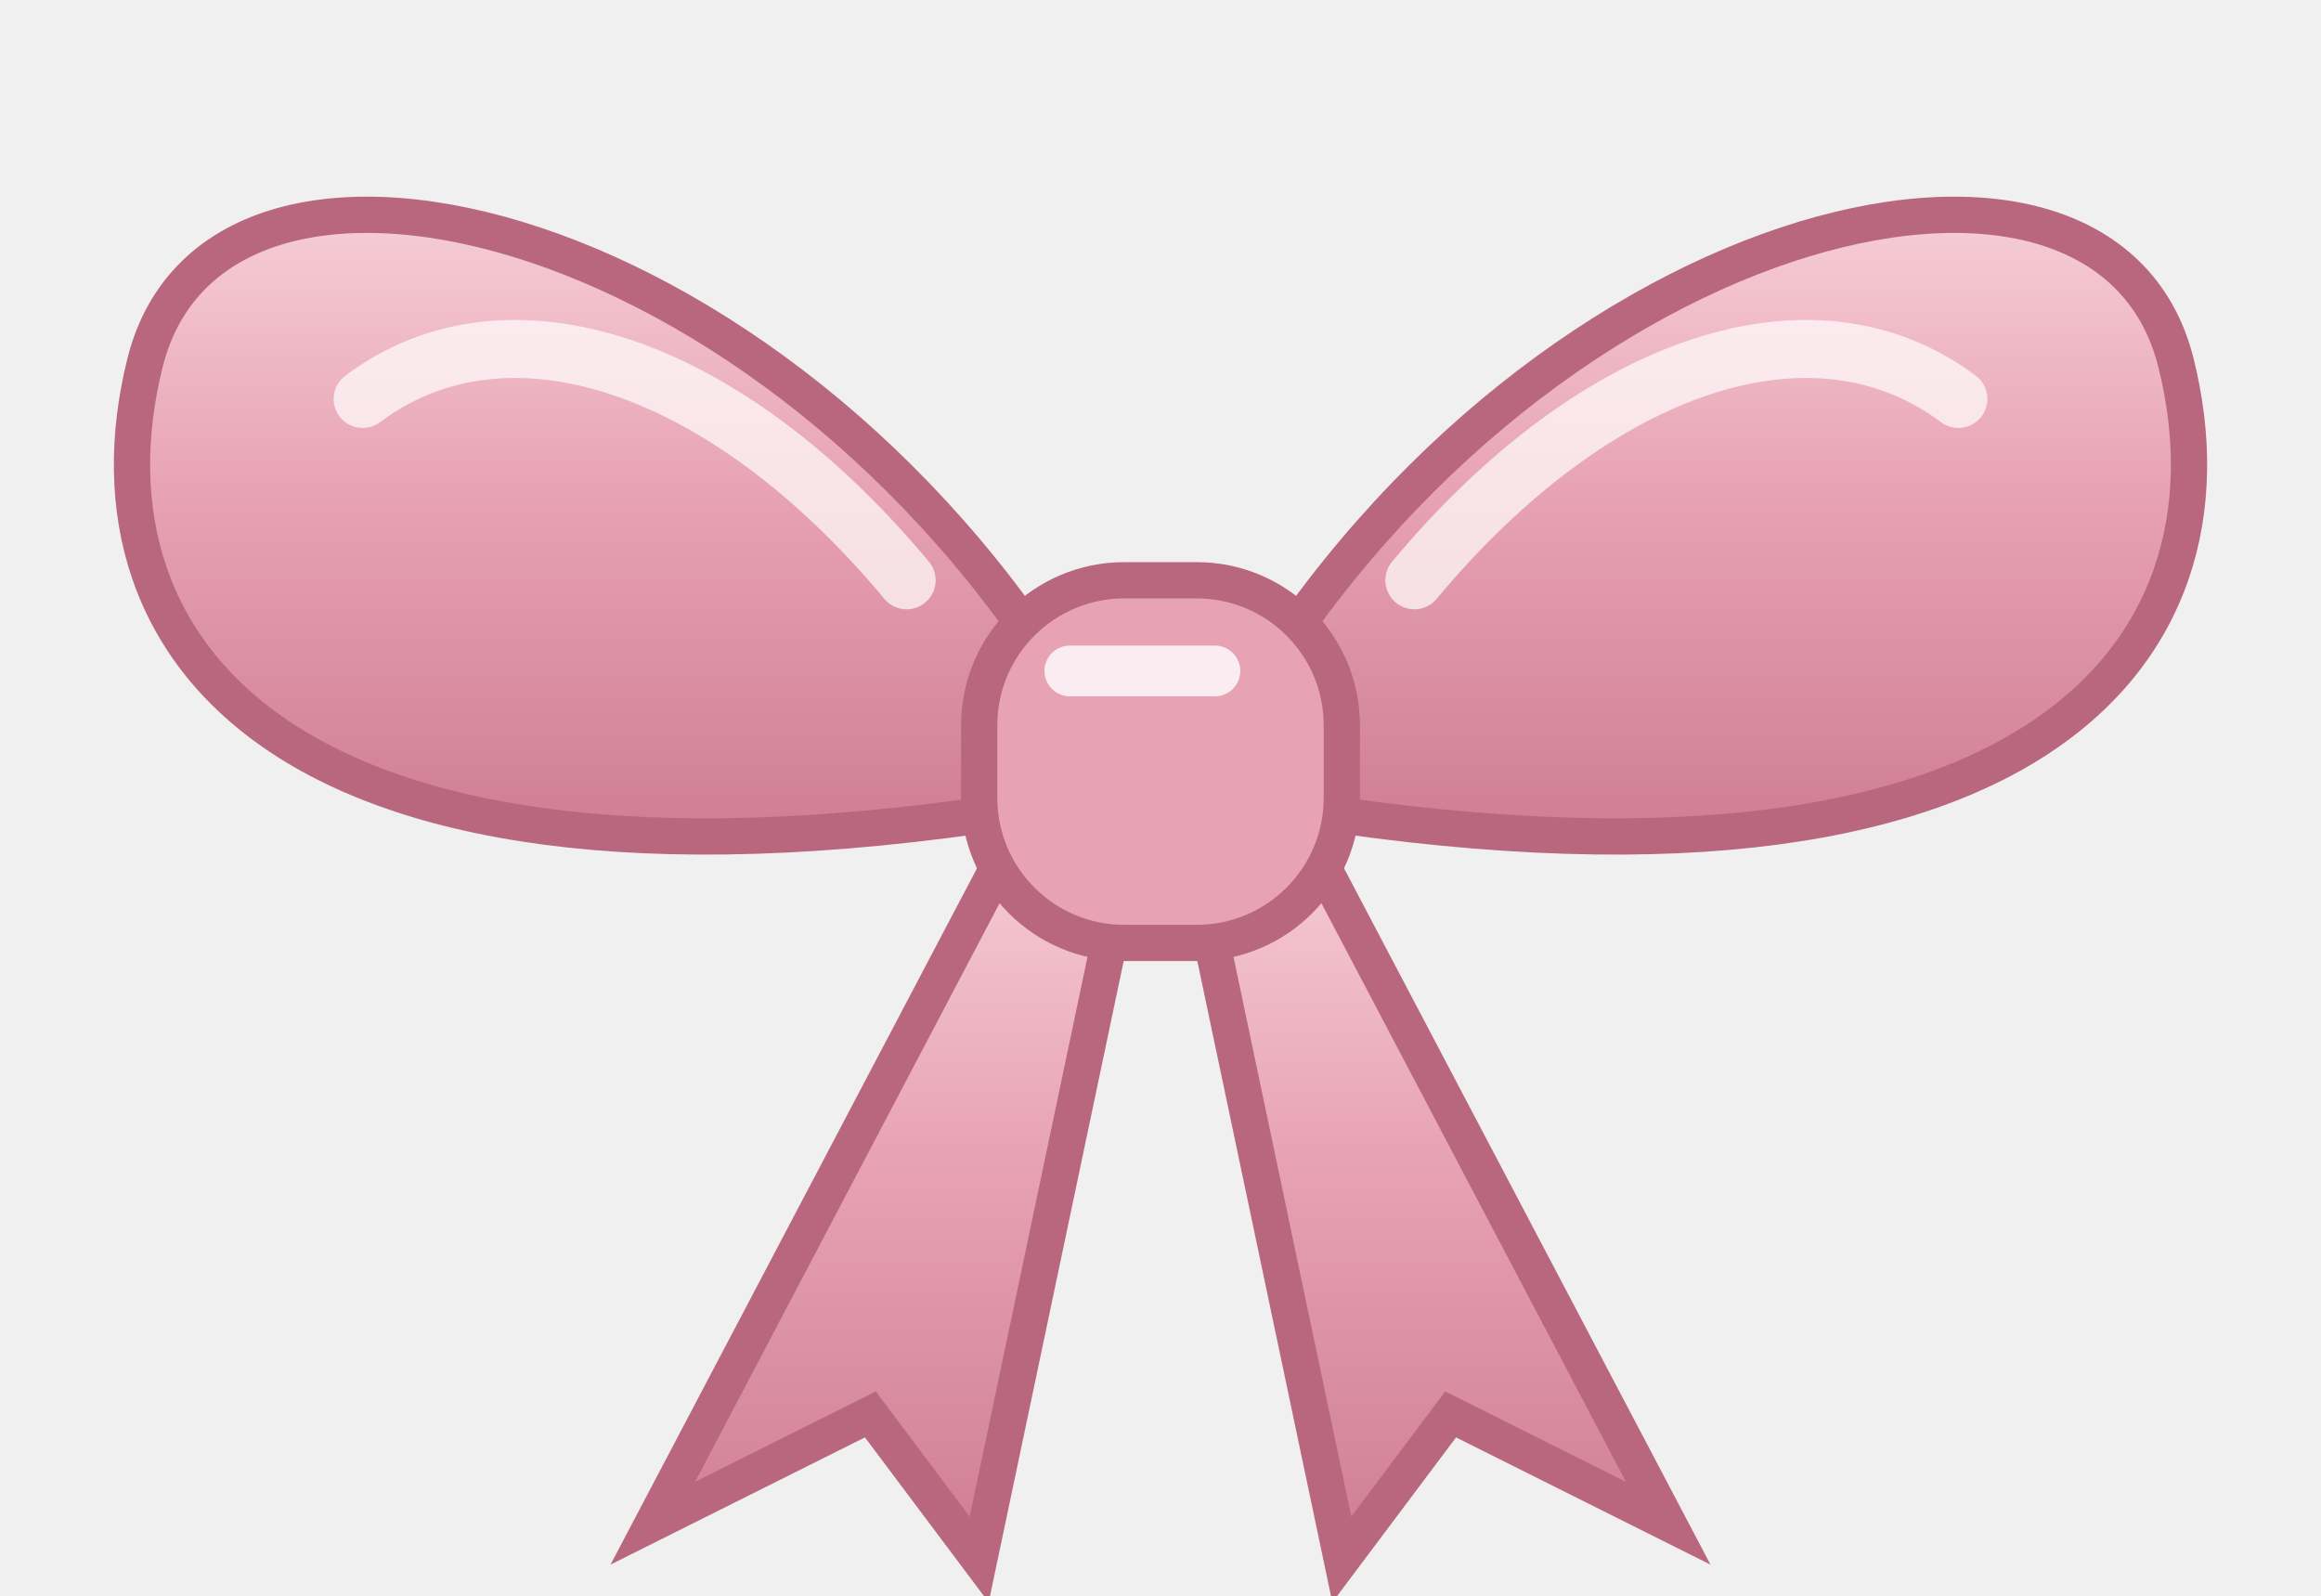
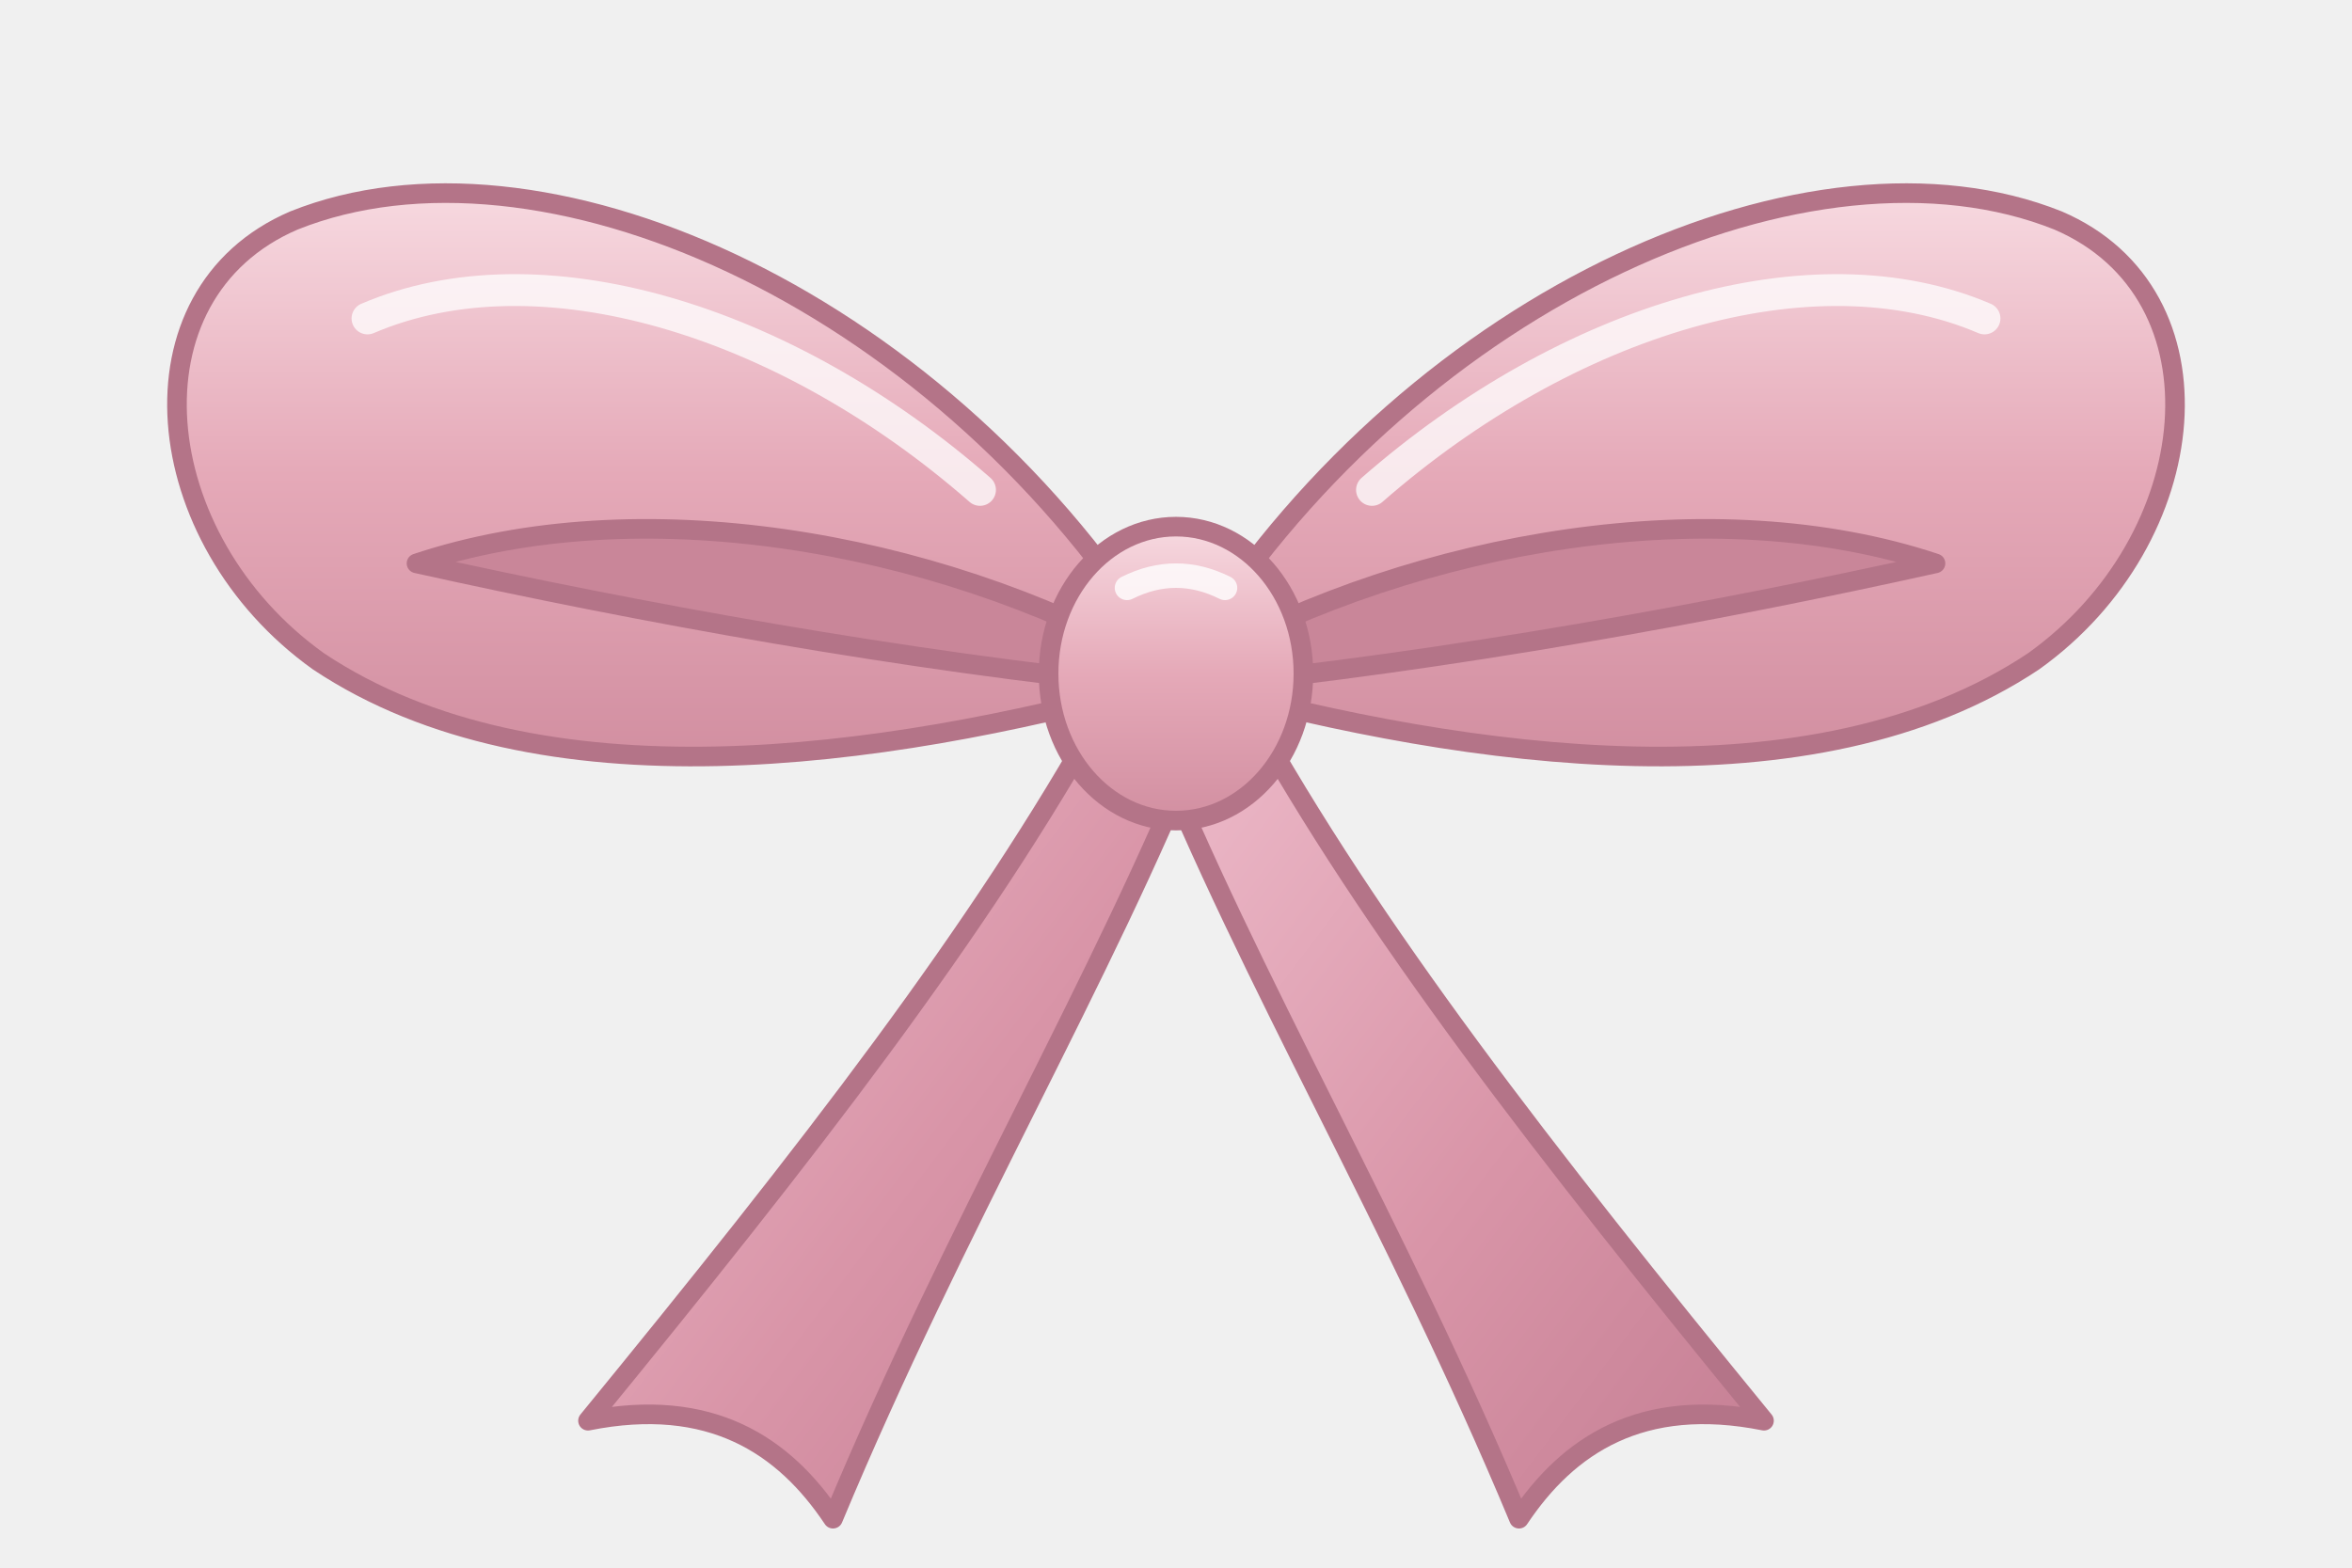
- <svg xmlns="http://www.w3.org/2000/svg" width="64" height="44" viewBox="0 0 64 44">
+ <svg xmlns="http://www.w3.org/2000/svg" width="96" height="64" viewBox="0 0 96 64">
  <defs>
-     <linearGradient id="s" x1="0" y1="0" x2="0" y2="1">
-       <stop offset="0" stop-color="#f6cdd6" />
-       <stop offset=".45" stop-color="#e7a2b3" />
-       <stop offset="1" stop-color="#cf7d93" />
+     <linearGradient id="a" x1="0" y1="0" x2="0" y2="1">
+       <stop offset="0" stop-color="#f7d9e0" />
+       <stop offset=".5" stop-color="#e5a9b8" />
+       <stop offset="1" stop-color="#d28fa1" />
+     </linearGradient>
+     <linearGradient id="b" x1="0" y1="0" x2="1" y2="1">
+       <stop offset="0" stop-color="#eebccb" />
+       <stop offset=".55" stop-color="#d995a8" />
+       <stop offset="1" stop-color="#c47e93" />
    </linearGradient>
  </defs>
-   <path d="M30,20 C22,6 6,2 4,10 C2,18 8,26 30,22Z" fill="url(#s)" stroke="#b9677e" stroke-width="1" />
-   <path d="M34,20 C42,6 58,2 60,10 C62,18 56,26 34,22Z" fill="url(#s)" stroke="#b9677e" stroke-width="1" />
-   <path d="M28,23 L18,42 L24,39 L27,43 L31,24Z" fill="url(#s)" stroke="#b9677e" stroke-width="1" />
-   <path d="M36,23 L46,42 L40,39 L37,43 L33,24Z" fill="url(#s)" stroke="#b9677e" stroke-width="1" />
-   <path d="M10,11 C14,8 20,10 25,16" fill="none" stroke="#fff" stroke-opacity=".7" stroke-width="1.6" stroke-linecap="round" />
-   <path d="M54,11 C50,8 44,10 39,16" fill="none" stroke="#fff" stroke-opacity=".7" stroke-width="1.6" stroke-linecap="round" />
-   <rect x="27" y="16" width="10" height="10" rx="4" fill="#e7a2b3" stroke="#b9677e" stroke-width="1" />
-   <path d="M29.5,18.5 h4" stroke="#fff" stroke-opacity=".8" stroke-width="1.4" stroke-linecap="round" />
+   <path d="M47,26 C38,12 22,5 12,9 C5,12 6,22 13,27 C22,33 36,31 47,28Z" fill="url(#a)" stroke="#b47488" stroke-width=".8" stroke-linejoin="round" />
+   <path d="M49,26 C58,12 74,5 84,9 C91,12 90,22 83,27 C74,33 60,31 49,28Z" fill="url(#a)" stroke="#b47488" stroke-width=".8" stroke-linejoin="round" />
+   <path d="M47,27 C38,22 26,20 17,23 C26,25 37,27 47,28Z" fill="#c98699" stroke="#b47488" stroke-width=".8" stroke-linejoin="round" />
+   <path d="M49,27 C58,22 70,20 79,23 C70,25 59,27 49,28Z" fill="#c98699" stroke="#b47488" stroke-width=".8" stroke-linejoin="round" />
+   <path d="M45,29 C40,38 33,47 24,58 C29,57 32,59 34,62 C39,50 45,40 49,30Z" fill="url(#b)" stroke="#b47488" stroke-width=".8" stroke-linejoin="round" />
+   <path d="M51,29 C56,38 63,47 72,58 C67,57 64,59 62,62 C57,50 51,40 47,30Z" fill="url(#b)" stroke="#b47488" stroke-width=".8" stroke-linejoin="round" />
+   <path d="M15,13 C22,10 32,13 40,20" fill="none" stroke="#fff" stroke-opacity=".75" stroke-width="1.3" stroke-linecap="round" />
+   <path d="M81,13 C74,10 64,13 56,20" fill="none" stroke="#fff" stroke-opacity=".75" stroke-width="1.3" stroke-linecap="round" />
+   <ellipse cx="48" cy="27.5" rx="5.2" ry="6" fill="url(#a)" stroke="#b47488" stroke-width=".8" />
+   <path d="M46,24 q2,-1 4,0" stroke="#fff" stroke-opacity=".8" stroke-width="1" fill="none" stroke-linecap="round" />
</svg>
